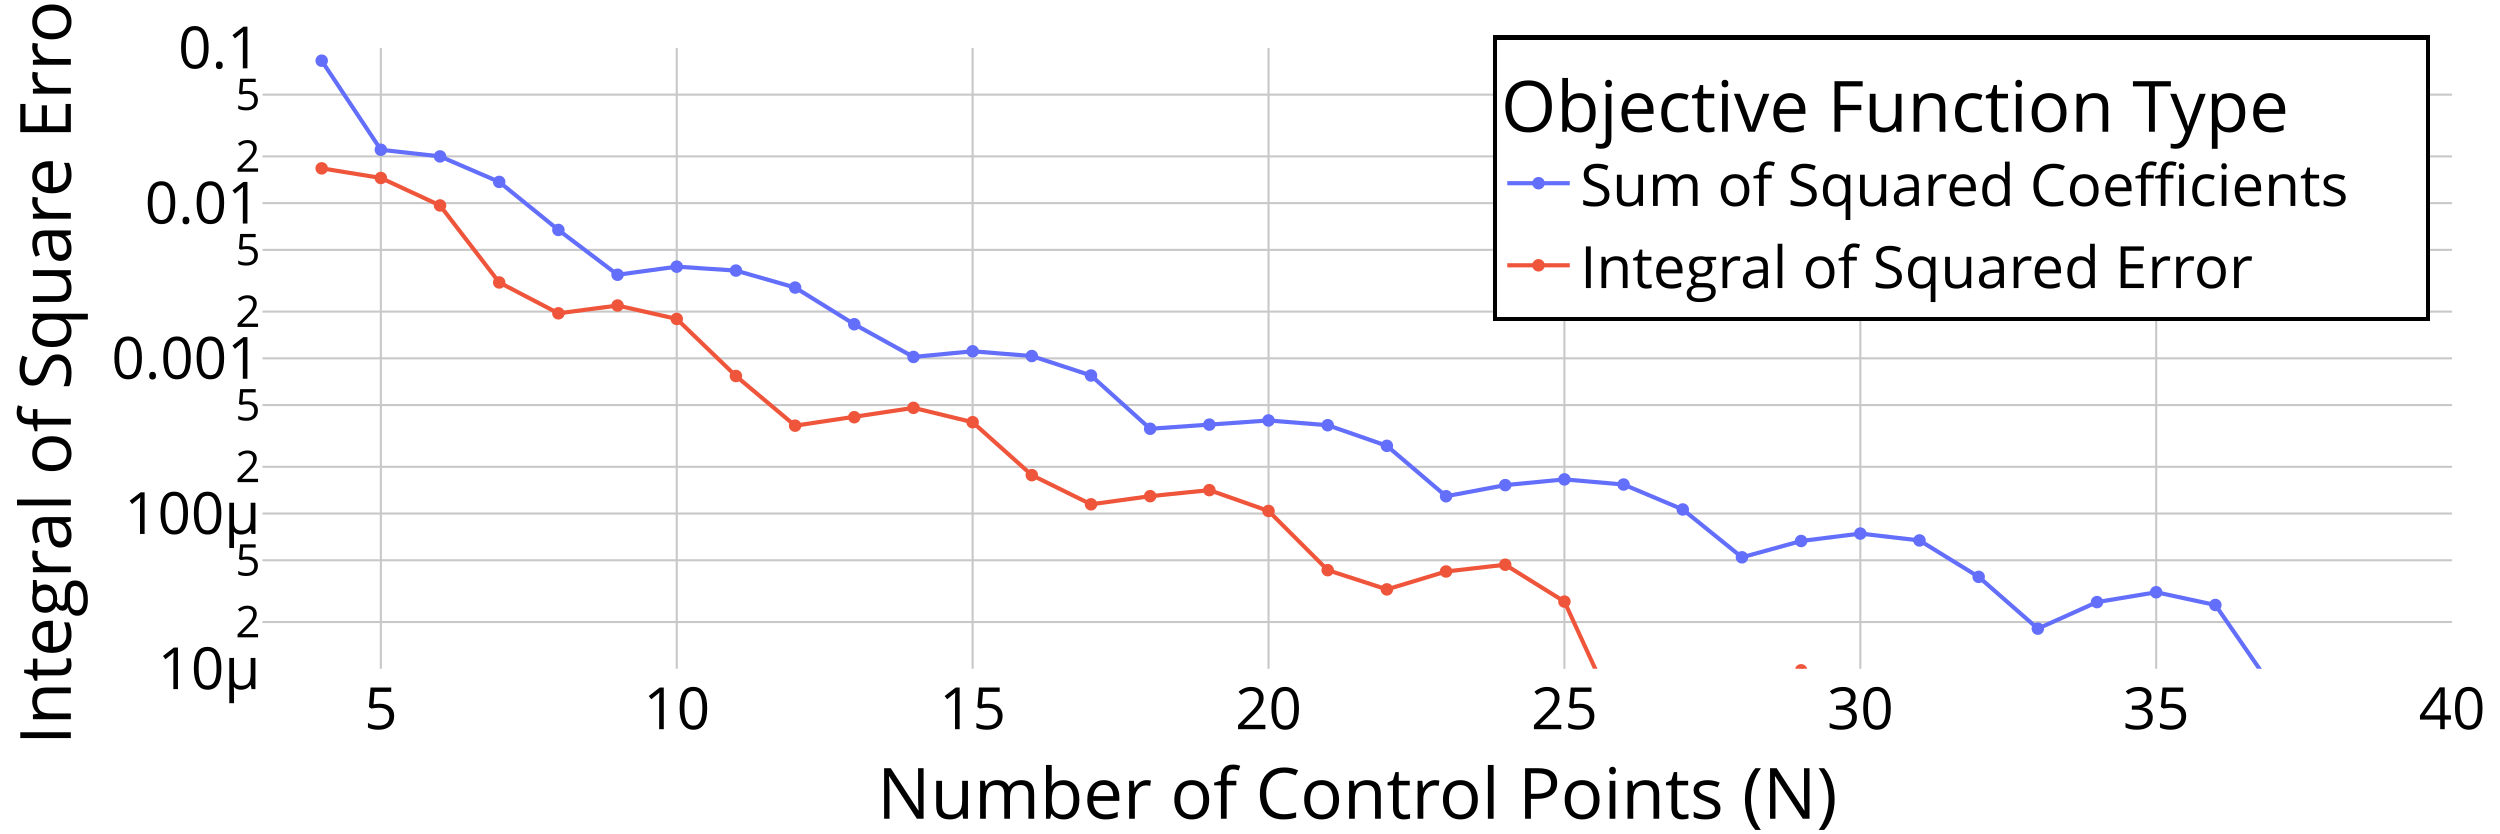
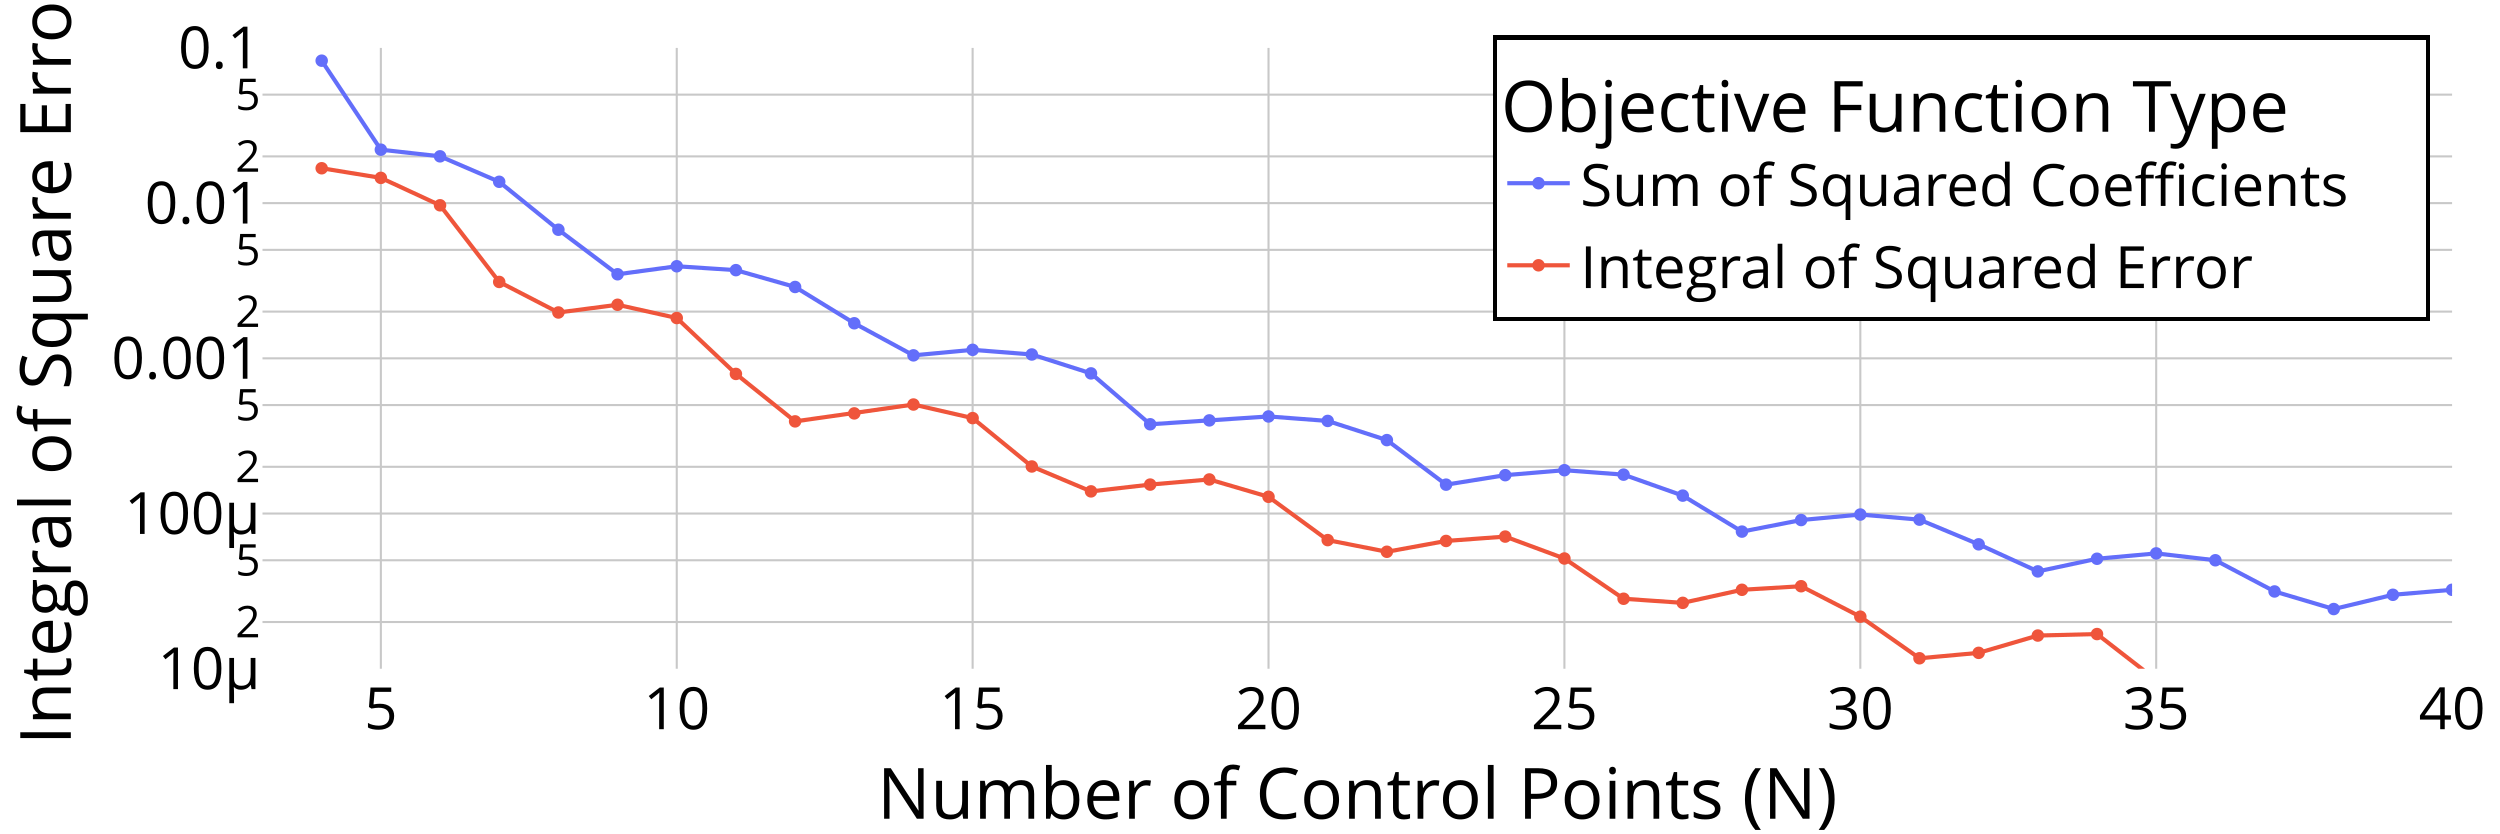
<svg xmlns="http://www.w3.org/2000/svg" class="main-svg" width="1200" height="400" style="" viewBox="0 0 1200 400">
  <rect x="0" y="0" width="1200" height="400" style="fill: rgb(255, 255, 255); fill-opacity: 1;" />
-   <defs id="defs-dd0f4d">
+   <defs id="defs-b47201">
    <g class="clips">
-       <clipPath id="clipdd0f4dxyplot" class="plotclip">
+       <clipPath id="clipb47201xyplot" class="plotclip">
        <rect width="1051" height="298" />
      </clipPath>
-       <clipPath class="axesclip" id="clipdd0f4dx">
+       <clipPath class="axesclip" id="clipb47201x">
        <rect x="126" y="0" width="1051" height="400" />
      </clipPath>
-       <clipPath class="axesclip" id="clipdd0f4dy">
+       <clipPath class="axesclip" id="clipb47201y">
        <rect x="0" y="23" width="1200" height="298" />
      </clipPath>
-       <clipPath class="axesclip" id="clipdd0f4dxy">
+       <clipPath class="axesclip" id="clipb47201xy">
        <rect x="126" y="23" width="1051" height="298" />
      </clipPath>
    </g>
    <g class="gradients" />
    <g class="patterns" />
  </defs>
  <g class="bglayer" />
  <g class="layer-below">
    <g class="imagelayer" />
    <g class="shapelayer" />
  </g>
  <g class="cartesianlayer">
    <g class="subplot xy">
      <g class="layer-subplot">
        <g class="shapelayer" />
        <g class="imagelayer" />
      </g>
      <g class="minor-gridlayer">
        <g class="x" />
        <g class="y" />
      </g>
      <g class="gridlayer">
        <g class="x">
          <path class="xgrid crisp" transform="translate(182.81,0)" d="M0,23v298" style="stroke: rgb(200, 200, 200); stroke-opacity: 1; stroke-width: 1px;" />
          <path class="xgrid crisp" transform="translate(324.84,0)" d="M0,23v298" style="stroke: rgb(200, 200, 200); stroke-opacity: 1; stroke-width: 1px;" />
          <path class="xgrid crisp" transform="translate(466.86,0)" d="M0,23v298" style="stroke: rgb(200, 200, 200); stroke-opacity: 1; stroke-width: 1px;" />
          <path class="xgrid crisp" transform="translate(608.89,0)" d="M0,23v298" style="stroke: rgb(200, 200, 200); stroke-opacity: 1; stroke-width: 1px;" />
          <path class="xgrid crisp" transform="translate(750.92,0)" d="M0,23v298" style="stroke: rgb(200, 200, 200); stroke-opacity: 1; stroke-width: 1px;" />
          <path class="xgrid crisp" transform="translate(892.95,0)" d="M0,23v298" style="stroke: rgb(200, 200, 200); stroke-opacity: 1; stroke-width: 1px;" />
          <path class="xgrid crisp" transform="translate(1034.97,0)" d="M0,23v298" style="stroke: rgb(200, 200, 200); stroke-opacity: 1; stroke-width: 1px;" />
        </g>
        <g class="y">
          <path class="ygrid crisp" transform="translate(0,298.57)" d="M126,0h1051" style="stroke: rgb(200, 200, 200); stroke-opacity: 1; stroke-width: 1px;" />
          <path class="ygrid crisp" transform="translate(0,268.93)" d="M126,0h1051" style="stroke: rgb(200, 200, 200); stroke-opacity: 1; stroke-width: 1px;" />
          <path class="ygrid crisp" transform="translate(0,246.5)" d="M126,0h1051" style="stroke: rgb(200, 200, 200); stroke-opacity: 1; stroke-width: 1px;" />
          <path class="ygrid crisp" transform="translate(0,224.07)" d="M126,0h1051" style="stroke: rgb(200, 200, 200); stroke-opacity: 1; stroke-width: 1px;" />
          <path class="ygrid crisp" transform="translate(0,194.43)" d="M126,0h1051" style="stroke: rgb(200, 200, 200); stroke-opacity: 1; stroke-width: 1px;" />
          <path class="ygrid crisp" transform="translate(0,172)" d="M126,0h1051" style="stroke: rgb(200, 200, 200); stroke-opacity: 1; stroke-width: 1px;" />
          <path class="ygrid crisp" transform="translate(0,149.57)" d="M126,0h1051" style="stroke: rgb(200, 200, 200); stroke-opacity: 1; stroke-width: 1px;" />
          <path class="ygrid crisp" transform="translate(0,119.93)" d="M126,0h1051" style="stroke: rgb(200, 200, 200); stroke-opacity: 1; stroke-width: 1px;" />
          <path class="ygrid crisp" transform="translate(0,97.5)" d="M126,0h1051" style="stroke: rgb(200, 200, 200); stroke-opacity: 1; stroke-width: 1px;" />
          <path class="ygrid crisp" transform="translate(0,75.07)" d="M126,0h1051" style="stroke: rgb(200, 200, 200); stroke-opacity: 1; stroke-width: 1px;" />
          <path class="ygrid crisp" transform="translate(0,45.43)" d="M126,0h1051" style="stroke: rgb(200, 200, 200); stroke-opacity: 1; stroke-width: 1px;" />
        </g>
      </g>
      <g class="zerolinelayer" />
      <g class="layer-between">
        <g class="shapelayer" />
        <g class="imagelayer" />
      </g>
      <path class="xlines-below" />
      <path class="ylines-below" />
      <g class="overlines-below" />
      <g class="xaxislayer-below" />
      <g class="yaxislayer-below" />
      <g class="overaxes-below" />
      <g class="overplot">
-         <g class="xy" transform="translate(126,23)" clip-path="url(#clipdd0f4dxyplot)">
+         <g class="xy" transform="translate(126,23)" clip-path="url(#clipb47201xyplot)">
          <g class="scatterlayer mlayer">
-             <g class="trace scatter trace23eb1f" style="stroke-miterlimit: 2; opacity: 1;">
+             <g class="trace scatter tracea0312b" style="stroke-miterlimit: 2; opacity: 1;">
              <g class="fills" />
              <g class="errorbars" />
              <g class="lines">
-                 <path class="js-line" d="M28.41,6.14L56.81,48.89L85.22,52.08L113.62,64.32L142.03,87.38L170.43,108.88L198.84,105L227.24,106.88L255.65,115.03L284.05,132.64L312.46,148.33L340.86,145.62L369.27,147.9L397.68,157.23L426.08,182.81L482.89,178.82L511.3,181.1L539.7,191L568.11,215.19L596.51,209.86L624.92,207.11L653.32,209.57L681.73,221.55L710.14,244.51L738.54,236.68L766.95,233.12L795.35,236.41L823.76,253.89L852.16,278.75L880.57,266.01L908.97,261.28L937.38,267.4L965.78,308.53L965.834,6258L1022.536,6258L1022.59,316.16L1051,305.18L1079.41,329.45" style="vector-effect: none; fill: none; stroke: rgb(99, 110, 250); stroke-opacity: 1; stroke-width: 2px; opacity: 1;" />
+                 <path class="js-line" d="M28.41,6.13L56.81,48.85L85.22,52.04L113.62,64.26L142.03,87.27L170.43,108.65L198.84,104.8L227.24,106.67L255.65,114.75L284.05,132.17L312.46,147.57L340.86,144.92L369.27,147.15L397.68,156.23L426.08,180.65L482.89,176.9L511.3,179.05L539.7,188.25L568.11,209.63L596.51,205.08L624.92,202.7L653.32,204.83L681.73,214.9L710.14,232.17L738.54,226.62L766.95,223.98L795.35,226.43L823.76,238.28L852.16,251.27L880.57,245.2L908.97,242.63L937.38,245.93L965.78,260.9L994.19,269.34L1022.59,262.5L1051,260.1" style="vector-effect: none; fill: none; stroke: rgb(99, 110, 250); stroke-opacity: 1; stroke-width: 2px; opacity: 1;" />
              </g>
              <g class="points">
-                 <path class="point" transform="translate(28.41,6.14)" d="M3,0A3,3 0 1,1 0,-3A3,3 0 0,1 3,0Z" style="opacity: 1; stroke-width: 0px; fill: rgb(99, 110, 250); fill-opacity: 1;" />
-                 <path class="point" transform="translate(56.81,48.89)" d="M3,0A3,3 0 1,1 0,-3A3,3 0 0,1 3,0Z" style="opacity: 1; stroke-width: 0px; fill: rgb(99, 110, 250); fill-opacity: 1;" />
-                 <path class="point" transform="translate(85.22,52.08)" d="M3,0A3,3 0 1,1 0,-3A3,3 0 0,1 3,0Z" style="opacity: 1; stroke-width: 0px; fill: rgb(99, 110, 250); fill-opacity: 1;" />
-                 <path class="point" transform="translate(113.62,64.32)" d="M3,0A3,3 0 1,1 0,-3A3,3 0 0,1 3,0Z" style="opacity: 1; stroke-width: 0px; fill: rgb(99, 110, 250); fill-opacity: 1;" />
-                 <path class="point" transform="translate(142.03,87.38)" d="M3,0A3,3 0 1,1 0,-3A3,3 0 0,1 3,0Z" style="opacity: 1; stroke-width: 0px; fill: rgb(99, 110, 250); fill-opacity: 1;" />
-                 <path class="point" transform="translate(170.43,108.88)" d="M3,0A3,3 0 1,1 0,-3A3,3 0 0,1 3,0Z" style="opacity: 1; stroke-width: 0px; fill: rgb(99, 110, 250); fill-opacity: 1;" />
-                 <path class="point" transform="translate(198.84,105)" d="M3,0A3,3 0 1,1 0,-3A3,3 0 0,1 3,0Z" style="opacity: 1; stroke-width: 0px; fill: rgb(99, 110, 250); fill-opacity: 1;" />
-                 <path class="point" transform="translate(227.24,106.88)" d="M3,0A3,3 0 1,1 0,-3A3,3 0 0,1 3,0Z" style="opacity: 1; stroke-width: 0px; fill: rgb(99, 110, 250); fill-opacity: 1;" />
-                 <path class="point" transform="translate(255.65,115.03)" d="M3,0A3,3 0 1,1 0,-3A3,3 0 0,1 3,0Z" style="opacity: 1; stroke-width: 0px; fill: rgb(99, 110, 250); fill-opacity: 1;" />
-                 <path class="point" transform="translate(284.05,132.64)" d="M3,0A3,3 0 1,1 0,-3A3,3 0 0,1 3,0Z" style="opacity: 1; stroke-width: 0px; fill: rgb(99, 110, 250); fill-opacity: 1;" />
-                 <path class="point" transform="translate(312.46,148.33)" d="M3,0A3,3 0 1,1 0,-3A3,3 0 0,1 3,0Z" style="opacity: 1; stroke-width: 0px; fill: rgb(99, 110, 250); fill-opacity: 1;" />
-                 <path class="point" transform="translate(340.86,145.62)" d="M3,0A3,3 0 1,1 0,-3A3,3 0 0,1 3,0Z" style="opacity: 1; stroke-width: 0px; fill: rgb(99, 110, 250); fill-opacity: 1;" />
-                 <path class="point" transform="translate(369.27,147.9)" d="M3,0A3,3 0 1,1 0,-3A3,3 0 0,1 3,0Z" style="opacity: 1; stroke-width: 0px; fill: rgb(99, 110, 250); fill-opacity: 1;" />
-                 <path class="point" transform="translate(397.68,157.23)" d="M3,0A3,3 0 1,1 0,-3A3,3 0 0,1 3,0Z" style="opacity: 1; stroke-width: 0px; fill: rgb(99, 110, 250); fill-opacity: 1;" />
-                 <path class="point" transform="translate(426.08,182.81)" d="M3,0A3,3 0 1,1 0,-3A3,3 0 0,1 3,0Z" style="opacity: 1; stroke-width: 0px; fill: rgb(99, 110, 250); fill-opacity: 1;" />
-                 <path class="point" transform="translate(454.49,180.82)" d="M3,0A3,3 0 1,1 0,-3A3,3 0 0,1 3,0Z" style="opacity: 1; stroke-width: 0px; fill: rgb(99, 110, 250); fill-opacity: 1;" />
-                 <path class="point" transform="translate(482.89,178.82)" d="M3,0A3,3 0 1,1 0,-3A3,3 0 0,1 3,0Z" style="opacity: 1; stroke-width: 0px; fill: rgb(99, 110, 250); fill-opacity: 1;" />
-                 <path class="point" transform="translate(511.3,181.1)" d="M3,0A3,3 0 1,1 0,-3A3,3 0 0,1 3,0Z" style="opacity: 1; stroke-width: 0px; fill: rgb(99, 110, 250); fill-opacity: 1;" />
-                 <path class="point" transform="translate(539.7,191)" d="M3,0A3,3 0 1,1 0,-3A3,3 0 0,1 3,0Z" style="opacity: 1; stroke-width: 0px; fill: rgb(99, 110, 250); fill-opacity: 1;" />
-                 <path class="point" transform="translate(568.11,215.19)" d="M3,0A3,3 0 1,1 0,-3A3,3 0 0,1 3,0Z" style="opacity: 1; stroke-width: 0px; fill: rgb(99, 110, 250); fill-opacity: 1;" />
-                 <path class="point" transform="translate(596.51,209.86)" d="M3,0A3,3 0 1,1 0,-3A3,3 0 0,1 3,0Z" style="opacity: 1; stroke-width: 0px; fill: rgb(99, 110, 250); fill-opacity: 1;" />
-                 <path class="point" transform="translate(624.92,207.11)" d="M3,0A3,3 0 1,1 0,-3A3,3 0 0,1 3,0Z" style="opacity: 1; stroke-width: 0px; fill: rgb(99, 110, 250); fill-opacity: 1;" />
-                 <path class="point" transform="translate(653.32,209.57)" d="M3,0A3,3 0 1,1 0,-3A3,3 0 0,1 3,0Z" style="opacity: 1; stroke-width: 0px; fill: rgb(99, 110, 250); fill-opacity: 1;" />
-                 <path class="point" transform="translate(681.73,221.55)" d="M3,0A3,3 0 1,1 0,-3A3,3 0 0,1 3,0Z" style="opacity: 1; stroke-width: 0px; fill: rgb(99, 110, 250); fill-opacity: 1;" />
-                 <path class="point" transform="translate(710.14,244.51)" d="M3,0A3,3 0 1,1 0,-3A3,3 0 0,1 3,0Z" style="opacity: 1; stroke-width: 0px; fill: rgb(99, 110, 250); fill-opacity: 1;" />
-                 <path class="point" transform="translate(738.54,236.68)" d="M3,0A3,3 0 1,1 0,-3A3,3 0 0,1 3,0Z" style="opacity: 1; stroke-width: 0px; fill: rgb(99, 110, 250); fill-opacity: 1;" />
-                 <path class="point" transform="translate(766.95,233.12)" d="M3,0A3,3 0 1,1 0,-3A3,3 0 0,1 3,0Z" style="opacity: 1; stroke-width: 0px; fill: rgb(99, 110, 250); fill-opacity: 1;" />
-                 <path class="point" transform="translate(795.35,236.41)" d="M3,0A3,3 0 1,1 0,-3A3,3 0 0,1 3,0Z" style="opacity: 1; stroke-width: 0px; fill: rgb(99, 110, 250); fill-opacity: 1;" />
-                 <path class="point" transform="translate(823.76,253.89)" d="M3,0A3,3 0 1,1 0,-3A3,3 0 0,1 3,0Z" style="opacity: 1; stroke-width: 0px; fill: rgb(99, 110, 250); fill-opacity: 1;" />
-                 <path class="point" transform="translate(852.16,278.75)" d="M3,0A3,3 0 1,1 0,-3A3,3 0 0,1 3,0Z" style="opacity: 1; stroke-width: 0px; fill: rgb(99, 110, 250); fill-opacity: 1;" />
-                 <path class="point" transform="translate(880.57,266.01)" d="M3,0A3,3 0 1,1 0,-3A3,3 0 0,1 3,0Z" style="opacity: 1; stroke-width: 0px; fill: rgb(99, 110, 250); fill-opacity: 1;" />
-                 <path class="point" transform="translate(908.97,261.28)" d="M3,0A3,3 0 1,1 0,-3A3,3 0 0,1 3,0Z" style="opacity: 1; stroke-width: 0px; fill: rgb(99, 110, 250); fill-opacity: 1;" />
-                 <path class="point" transform="translate(937.38,267.4)" d="M3,0A3,3 0 1,1 0,-3A3,3 0 0,1 3,0Z" style="opacity: 1; stroke-width: 0px; fill: rgb(99, 110, 250); fill-opacity: 1;" />
-                 <path class="point" transform="translate(965.78,308.53)" d="M3,0A3,3 0 1,1 0,-3A3,3 0 0,1 3,0Z" style="opacity: 1; stroke-width: 0px; fill: rgb(99, 110, 250); fill-opacity: 1;" />
-                 <path class="point" transform="translate(1022.59,316.16)" d="M3,0A3,3 0 1,1 0,-3A3,3 0 0,1 3,0Z" style="opacity: 1; stroke-width: 0px; fill: rgb(99, 110, 250); fill-opacity: 1;" />
-                 <path class="point" transform="translate(1051,305.18)" d="M3,0A3,3 0 1,1 0,-3A3,3 0 0,1 3,0Z" style="opacity: 1; stroke-width: 0px; fill: rgb(99, 110, 250); fill-opacity: 1;" />
-                 <path class="point" transform="translate(1079.41,329.45)" d="M3,0A3,3 0 1,1 0,-3A3,3 0 0,1 3,0Z" style="opacity: 1; stroke-width: 0px; fill: rgb(99, 110, 250); fill-opacity: 1;" />
+                 <path class="point" transform="translate(28.41,6.13)" d="M3,0A3,3 0 1,1 0,-3A3,3 0 0,1 3,0Z" style="opacity: 1; stroke-width: 0px; fill: rgb(99, 110, 250); fill-opacity: 1;" />
+                 <path class="point" transform="translate(56.81,48.85)" d="M3,0A3,3 0 1,1 0,-3A3,3 0 0,1 3,0Z" style="opacity: 1; stroke-width: 0px; fill: rgb(99, 110, 250); fill-opacity: 1;" />
+                 <path class="point" transform="translate(85.22,52.04)" d="M3,0A3,3 0 1,1 0,-3A3,3 0 0,1 3,0Z" style="opacity: 1; stroke-width: 0px; fill: rgb(99, 110, 250); fill-opacity: 1;" />
+                 <path class="point" transform="translate(113.62,64.26)" d="M3,0A3,3 0 1,1 0,-3A3,3 0 0,1 3,0Z" style="opacity: 1; stroke-width: 0px; fill: rgb(99, 110, 250); fill-opacity: 1;" />
+                 <path class="point" transform="translate(142.03,87.27)" d="M3,0A3,3 0 1,1 0,-3A3,3 0 0,1 3,0Z" style="opacity: 1; stroke-width: 0px; fill: rgb(99, 110, 250); fill-opacity: 1;" />
+                 <path class="point" transform="translate(170.43,108.65)" d="M3,0A3,3 0 1,1 0,-3A3,3 0 0,1 3,0Z" style="opacity: 1; stroke-width: 0px; fill: rgb(99, 110, 250); fill-opacity: 1;" />
+                 <path class="point" transform="translate(198.84,104.8)" d="M3,0A3,3 0 1,1 0,-3A3,3 0 0,1 3,0Z" style="opacity: 1; stroke-width: 0px; fill: rgb(99, 110, 250); fill-opacity: 1;" />
+                 <path class="point" transform="translate(227.24,106.67)" d="M3,0A3,3 0 1,1 0,-3A3,3 0 0,1 3,0Z" style="opacity: 1; stroke-width: 0px; fill: rgb(99, 110, 250); fill-opacity: 1;" />
+                 <path class="point" transform="translate(255.65,114.75)" d="M3,0A3,3 0 1,1 0,-3A3,3 0 0,1 3,0Z" style="opacity: 1; stroke-width: 0px; fill: rgb(99, 110, 250); fill-opacity: 1;" />
+                 <path class="point" transform="translate(284.05,132.17)" d="M3,0A3,3 0 1,1 0,-3A3,3 0 0,1 3,0Z" style="opacity: 1; stroke-width: 0px; fill: rgb(99, 110, 250); fill-opacity: 1;" />
+                 <path class="point" transform="translate(312.46,147.57)" d="M3,0A3,3 0 1,1 0,-3A3,3 0 0,1 3,0Z" style="opacity: 1; stroke-width: 0px; fill: rgb(99, 110, 250); fill-opacity: 1;" />
+                 <path class="point" transform="translate(340.86,144.92)" d="M3,0A3,3 0 1,1 0,-3A3,3 0 0,1 3,0Z" style="opacity: 1; stroke-width: 0px; fill: rgb(99, 110, 250); fill-opacity: 1;" />
+                 <path class="point" transform="translate(369.27,147.15)" d="M3,0A3,3 0 1,1 0,-3A3,3 0 0,1 3,0Z" style="opacity: 1; stroke-width: 0px; fill: rgb(99, 110, 250); fill-opacity: 1;" />
+                 <path class="point" transform="translate(397.68,156.23)" d="M3,0A3,3 0 1,1 0,-3A3,3 0 0,1 3,0Z" style="opacity: 1; stroke-width: 0px; fill: rgb(99, 110, 250); fill-opacity: 1;" />
+                 <path class="point" transform="translate(426.08,180.65)" d="M3,0A3,3 0 1,1 0,-3A3,3 0 0,1 3,0Z" style="opacity: 1; stroke-width: 0px; fill: rgb(99, 110, 250); fill-opacity: 1;" />
+                 <path class="point" transform="translate(454.49,178.79)" d="M3,0A3,3 0 1,1 0,-3A3,3 0 0,1 3,0Z" style="opacity: 1; stroke-width: 0px; fill: rgb(99, 110, 250); fill-opacity: 1;" />
+                 <path class="point" transform="translate(482.89,176.9)" d="M3,0A3,3 0 1,1 0,-3A3,3 0 0,1 3,0Z" style="opacity: 1; stroke-width: 0px; fill: rgb(99, 110, 250); fill-opacity: 1;" />
+                 <path class="point" transform="translate(511.3,179.05)" d="M3,0A3,3 0 1,1 0,-3A3,3 0 0,1 3,0Z" style="opacity: 1; stroke-width: 0px; fill: rgb(99, 110, 250); fill-opacity: 1;" />
+                 <path class="point" transform="translate(539.7,188.25)" d="M3,0A3,3 0 1,1 0,-3A3,3 0 0,1 3,0Z" style="opacity: 1; stroke-width: 0px; fill: rgb(99, 110, 250); fill-opacity: 1;" />
+                 <path class="point" transform="translate(568.11,209.63)" d="M3,0A3,3 0 1,1 0,-3A3,3 0 0,1 3,0Z" style="opacity: 1; stroke-width: 0px; fill: rgb(99, 110, 250); fill-opacity: 1;" />
+                 <path class="point" transform="translate(596.51,205.08)" d="M3,0A3,3 0 1,1 0,-3A3,3 0 0,1 3,0Z" style="opacity: 1; stroke-width: 0px; fill: rgb(99, 110, 250); fill-opacity: 1;" />
+                 <path class="point" transform="translate(624.92,202.7)" d="M3,0A3,3 0 1,1 0,-3A3,3 0 0,1 3,0Z" style="opacity: 1; stroke-width: 0px; fill: rgb(99, 110, 250); fill-opacity: 1;" />
+                 <path class="point" transform="translate(653.32,204.83)" d="M3,0A3,3 0 1,1 0,-3A3,3 0 0,1 3,0Z" style="opacity: 1; stroke-width: 0px; fill: rgb(99, 110, 250); fill-opacity: 1;" />
+                 <path class="point" transform="translate(681.73,214.9)" d="M3,0A3,3 0 1,1 0,-3A3,3 0 0,1 3,0Z" style="opacity: 1; stroke-width: 0px; fill: rgb(99, 110, 250); fill-opacity: 1;" />
+                 <path class="point" transform="translate(710.14,232.17)" d="M3,0A3,3 0 1,1 0,-3A3,3 0 0,1 3,0Z" style="opacity: 1; stroke-width: 0px; fill: rgb(99, 110, 250); fill-opacity: 1;" />
+                 <path class="point" transform="translate(738.54,226.62)" d="M3,0A3,3 0 1,1 0,-3A3,3 0 0,1 3,0Z" style="opacity: 1; stroke-width: 0px; fill: rgb(99, 110, 250); fill-opacity: 1;" />
+                 <path class="point" transform="translate(766.95,223.98)" d="M3,0A3,3 0 1,1 0,-3A3,3 0 0,1 3,0Z" style="opacity: 1; stroke-width: 0px; fill: rgb(99, 110, 250); fill-opacity: 1;" />
+                 <path class="point" transform="translate(795.35,226.43)" d="M3,0A3,3 0 1,1 0,-3A3,3 0 0,1 3,0Z" style="opacity: 1; stroke-width: 0px; fill: rgb(99, 110, 250); fill-opacity: 1;" />
+                 <path class="point" transform="translate(823.76,238.28)" d="M3,0A3,3 0 1,1 0,-3A3,3 0 0,1 3,0Z" style="opacity: 1; stroke-width: 0px; fill: rgb(99, 110, 250); fill-opacity: 1;" />
+                 <path class="point" transform="translate(852.16,251.27)" d="M3,0A3,3 0 1,1 0,-3A3,3 0 0,1 3,0Z" style="opacity: 1; stroke-width: 0px; fill: rgb(99, 110, 250); fill-opacity: 1;" />
+                 <path class="point" transform="translate(880.57,245.2)" d="M3,0A3,3 0 1,1 0,-3A3,3 0 0,1 3,0Z" style="opacity: 1; stroke-width: 0px; fill: rgb(99, 110, 250); fill-opacity: 1;" />
+                 <path class="point" transform="translate(908.97,242.63)" d="M3,0A3,3 0 1,1 0,-3A3,3 0 0,1 3,0Z" style="opacity: 1; stroke-width: 0px; fill: rgb(99, 110, 250); fill-opacity: 1;" />
+                 <path class="point" transform="translate(937.38,245.93)" d="M3,0A3,3 0 1,1 0,-3A3,3 0 0,1 3,0Z" style="opacity: 1; stroke-width: 0px; fill: rgb(99, 110, 250); fill-opacity: 1;" />
+                 <path class="point" transform="translate(965.78,260.9)" d="M3,0A3,3 0 1,1 0,-3A3,3 0 0,1 3,0Z" style="opacity: 1; stroke-width: 0px; fill: rgb(99, 110, 250); fill-opacity: 1;" />
+                 <path class="point" transform="translate(994.19,269.34)" d="M3,0A3,3 0 1,1 0,-3A3,3 0 0,1 3,0Z" style="opacity: 1; stroke-width: 0px; fill: rgb(99, 110, 250); fill-opacity: 1;" />
+                 <path class="point" transform="translate(1022.59,262.5)" d="M3,0A3,3 0 1,1 0,-3A3,3 0 0,1 3,0Z" style="opacity: 1; stroke-width: 0px; fill: rgb(99, 110, 250); fill-opacity: 1;" />
+                 <path class="point" transform="translate(1051,260.1)" d="M3,0A3,3 0 1,1 0,-3A3,3 0 0,1 3,0Z" style="opacity: 1; stroke-width: 0px; fill: rgb(99, 110, 250); fill-opacity: 1;" />
              </g>
              <g class="text" />
            </g>
-             <g class="trace scatter tracee3ade1" style="stroke-miterlimit: 2; opacity: 1;">
+             <g class="trace scatter trace2db69c" style="stroke-miterlimit: 2; opacity: 1;">
              <g class="fills" />
              <g class="errorbars" />
              <g class="lines">
-                 <path class="js-line" d="M28.41,57.81L56.81,62.43L85.22,75.62L113.62,112.58L142.03,127.39L170.43,123.65L198.84,130.09L227.24,157.48L255.65,181.32L312.46,172.77L340.86,179.66L369.27,205.07L397.68,219.07L426.08,215.16L454.49,212.26L482.89,222.26L511.3,250.67L539.7,259.91L568.11,251.31L596.51,248.07L624.92,265.77L653.32,327.71L681.73,345.2L710.14,305.18L738.54,298.76L739.189,6258L1079.41,6258" style="vector-effect: none; fill: none; stroke: rgb(239, 85, 59); stroke-opacity: 1; stroke-width: 2px; opacity: 1;" />
+                 <path class="js-line" d="M28.41,57.76L56.81,62.38L85.22,75.54L113.62,112.33L142.03,126.99L170.43,123.29L198.84,129.65L227.24,156.48L255.65,179.26L312.46,171.17L340.86,177.69L369.27,200.91L397.68,212.86L426.08,209.6L454.49,207.14L482.89,215.47L511.3,236.25L539.7,241.85L568.11,236.66L596.51,234.56L624.92,245.08L653.32,264.4L681.73,266.37L710.14,260.1L738.54,258.39L766.95,273.01L795.35,292.97L823.76,290.37L852.16,282.06L880.57,281.35L908.97,303.39L937.38,328.8L965.78,319.74L994.19,307.01L1022.59,305.62L1051,355.06" style="vector-effect: none; fill: none; stroke: rgb(239, 85, 59); stroke-opacity: 1; stroke-width: 2px; opacity: 1;" />
              </g>
              <g class="points">
-                 <path class="point" transform="translate(28.41,57.81)" d="M3,0A3,3 0 1,1 0,-3A3,3 0 0,1 3,0Z" style="opacity: 1; stroke-width: 0px; fill: rgb(239, 85, 59); fill-opacity: 1;" />
-                 <path class="point" transform="translate(56.81,62.43)" d="M3,0A3,3 0 1,1 0,-3A3,3 0 0,1 3,0Z" style="opacity: 1; stroke-width: 0px; fill: rgb(239, 85, 59); fill-opacity: 1;" />
-                 <path class="point" transform="translate(85.22,75.62)" d="M3,0A3,3 0 1,1 0,-3A3,3 0 0,1 3,0Z" style="opacity: 1; stroke-width: 0px; fill: rgb(239, 85, 59); fill-opacity: 1;" />
-                 <path class="point" transform="translate(113.62,112.58)" d="M3,0A3,3 0 1,1 0,-3A3,3 0 0,1 3,0Z" style="opacity: 1; stroke-width: 0px; fill: rgb(239, 85, 59); fill-opacity: 1;" />
-                 <path class="point" transform="translate(142.03,127.39)" d="M3,0A3,3 0 1,1 0,-3A3,3 0 0,1 3,0Z" style="opacity: 1; stroke-width: 0px; fill: rgb(239, 85, 59); fill-opacity: 1;" />
-                 <path class="point" transform="translate(170.43,123.65)" d="M3,0A3,3 0 1,1 0,-3A3,3 0 0,1 3,0Z" style="opacity: 1; stroke-width: 0px; fill: rgb(239, 85, 59); fill-opacity: 1;" />
-                 <path class="point" transform="translate(198.84,130.09)" d="M3,0A3,3 0 1,1 0,-3A3,3 0 0,1 3,0Z" style="opacity: 1; stroke-width: 0px; fill: rgb(239, 85, 59); fill-opacity: 1;" />
-                 <path class="point" transform="translate(227.24,157.48)" d="M3,0A3,3 0 1,1 0,-3A3,3 0 0,1 3,0Z" style="opacity: 1; stroke-width: 0px; fill: rgb(239, 85, 59); fill-opacity: 1;" />
-                 <path class="point" transform="translate(255.65,181.32)" d="M3,0A3,3 0 1,1 0,-3A3,3 0 0,1 3,0Z" style="opacity: 1; stroke-width: 0px; fill: rgb(239, 85, 59); fill-opacity: 1;" />
-                 <path class="point" transform="translate(284.05,177.26)" d="M3,0A3,3 0 1,1 0,-3A3,3 0 0,1 3,0Z" style="opacity: 1; stroke-width: 0px; fill: rgb(239, 85, 59); fill-opacity: 1;" />
-                 <path class="point" transform="translate(312.46,172.77)" d="M3,0A3,3 0 1,1 0,-3A3,3 0 0,1 3,0Z" style="opacity: 1; stroke-width: 0px; fill: rgb(239, 85, 59); fill-opacity: 1;" />
-                 <path class="point" transform="translate(340.86,179.66)" d="M3,0A3,3 0 1,1 0,-3A3,3 0 0,1 3,0Z" style="opacity: 1; stroke-width: 0px; fill: rgb(239, 85, 59); fill-opacity: 1;" />
-                 <path class="point" transform="translate(369.27,205.07)" d="M3,0A3,3 0 1,1 0,-3A3,3 0 0,1 3,0Z" style="opacity: 1; stroke-width: 0px; fill: rgb(239, 85, 59); fill-opacity: 1;" />
-                 <path class="point" transform="translate(397.68,219.07)" d="M3,0A3,3 0 1,1 0,-3A3,3 0 0,1 3,0Z" style="opacity: 1; stroke-width: 0px; fill: rgb(239, 85, 59); fill-opacity: 1;" />
-                 <path class="point" transform="translate(426.08,215.16)" d="M3,0A3,3 0 1,1 0,-3A3,3 0 0,1 3,0Z" style="opacity: 1; stroke-width: 0px; fill: rgb(239, 85, 59); fill-opacity: 1;" />
-                 <path class="point" transform="translate(454.49,212.26)" d="M3,0A3,3 0 1,1 0,-3A3,3 0 0,1 3,0Z" style="opacity: 1; stroke-width: 0px; fill: rgb(239, 85, 59); fill-opacity: 1;" />
-                 <path class="point" transform="translate(482.89,222.26)" d="M3,0A3,3 0 1,1 0,-3A3,3 0 0,1 3,0Z" style="opacity: 1; stroke-width: 0px; fill: rgb(239, 85, 59); fill-opacity: 1;" />
-                 <path class="point" transform="translate(511.3,250.67)" d="M3,0A3,3 0 1,1 0,-3A3,3 0 0,1 3,0Z" style="opacity: 1; stroke-width: 0px; fill: rgb(239, 85, 59); fill-opacity: 1;" />
-                 <path class="point" transform="translate(539.7,259.91)" d="M3,0A3,3 0 1,1 0,-3A3,3 0 0,1 3,0Z" style="opacity: 1; stroke-width: 0px; fill: rgb(239, 85, 59); fill-opacity: 1;" />
-                 <path class="point" transform="translate(568.11,251.31)" d="M3,0A3,3 0 1,1 0,-3A3,3 0 0,1 3,0Z" style="opacity: 1; stroke-width: 0px; fill: rgb(239, 85, 59); fill-opacity: 1;" />
-                 <path class="point" transform="translate(596.51,248.07)" d="M3,0A3,3 0 1,1 0,-3A3,3 0 0,1 3,0Z" style="opacity: 1; stroke-width: 0px; fill: rgb(239, 85, 59); fill-opacity: 1;" />
-                 <path class="point" transform="translate(624.92,265.77)" d="M3,0A3,3 0 1,1 0,-3A3,3 0 0,1 3,0Z" style="opacity: 1; stroke-width: 0px; fill: rgb(239, 85, 59); fill-opacity: 1;" />
-                 <path class="point" transform="translate(653.32,327.71)" d="M3,0A3,3 0 1,1 0,-3A3,3 0 0,1 3,0Z" style="opacity: 1; stroke-width: 0px; fill: rgb(239, 85, 59); fill-opacity: 1;" />
-                 <path class="point" transform="translate(681.73,345.2)" d="M3,0A3,3 0 1,1 0,-3A3,3 0 0,1 3,0Z" style="opacity: 1; stroke-width: 0px; fill: rgb(239, 85, 59); fill-opacity: 1;" />
-                 <path class="point" transform="translate(710.14,305.18)" d="M3,0A3,3 0 1,1 0,-3A3,3 0 0,1 3,0Z" style="opacity: 1; stroke-width: 0px; fill: rgb(239, 85, 59); fill-opacity: 1;" />
-                 <path class="point" transform="translate(738.54,298.76)" d="M3,0A3,3 0 1,1 0,-3A3,3 0 0,1 3,0Z" style="opacity: 1; stroke-width: 0px; fill: rgb(239, 85, 59); fill-opacity: 1;" />
+                 <path class="point" transform="translate(28.41,57.76)" d="M3,0A3,3 0 1,1 0,-3A3,3 0 0,1 3,0Z" style="opacity: 1; stroke-width: 0px; fill: rgb(239, 85, 59); fill-opacity: 1;" />
+                 <path class="point" transform="translate(56.81,62.38)" d="M3,0A3,3 0 1,1 0,-3A3,3 0 0,1 3,0Z" style="opacity: 1; stroke-width: 0px; fill: rgb(239, 85, 59); fill-opacity: 1;" />
+                 <path class="point" transform="translate(85.22,75.54)" d="M3,0A3,3 0 1,1 0,-3A3,3 0 0,1 3,0Z" style="opacity: 1; stroke-width: 0px; fill: rgb(239, 85, 59); fill-opacity: 1;" />
+                 <path class="point" transform="translate(113.62,112.33)" d="M3,0A3,3 0 1,1 0,-3A3,3 0 0,1 3,0Z" style="opacity: 1; stroke-width: 0px; fill: rgb(239, 85, 59); fill-opacity: 1;" />
+                 <path class="point" transform="translate(142.03,126.99)" d="M3,0A3,3 0 1,1 0,-3A3,3 0 0,1 3,0Z" style="opacity: 1; stroke-width: 0px; fill: rgb(239, 85, 59); fill-opacity: 1;" />
+                 <path class="point" transform="translate(170.43,123.29)" d="M3,0A3,3 0 1,1 0,-3A3,3 0 0,1 3,0Z" style="opacity: 1; stroke-width: 0px; fill: rgb(239, 85, 59); fill-opacity: 1;" />
+                 <path class="point" transform="translate(198.84,129.65)" d="M3,0A3,3 0 1,1 0,-3A3,3 0 0,1 3,0Z" style="opacity: 1; stroke-width: 0px; fill: rgb(239, 85, 59); fill-opacity: 1;" />
+                 <path class="point" transform="translate(227.24,156.48)" d="M3,0A3,3 0 1,1 0,-3A3,3 0 0,1 3,0Z" style="opacity: 1; stroke-width: 0px; fill: rgb(239, 85, 59); fill-opacity: 1;" />
+                 <path class="point" transform="translate(255.65,179.26)" d="M3,0A3,3 0 1,1 0,-3A3,3 0 0,1 3,0Z" style="opacity: 1; stroke-width: 0px; fill: rgb(239, 85, 59); fill-opacity: 1;" />
+                 <path class="point" transform="translate(284.05,175.43)" d="M3,0A3,3 0 1,1 0,-3A3,3 0 0,1 3,0Z" style="opacity: 1; stroke-width: 0px; fill: rgb(239, 85, 59); fill-opacity: 1;" />
+                 <path class="point" transform="translate(312.46,171.17)" d="M3,0A3,3 0 1,1 0,-3A3,3 0 0,1 3,0Z" style="opacity: 1; stroke-width: 0px; fill: rgb(239, 85, 59); fill-opacity: 1;" />
+                 <path class="point" transform="translate(340.86,177.69)" d="M3,0A3,3 0 1,1 0,-3A3,3 0 0,1 3,0Z" style="opacity: 1; stroke-width: 0px; fill: rgb(239, 85, 59); fill-opacity: 1;" />
+                 <path class="point" transform="translate(369.27,200.91)" d="M3,0A3,3 0 1,1 0,-3A3,3 0 0,1 3,0Z" style="opacity: 1; stroke-width: 0px; fill: rgb(239, 85, 59); fill-opacity: 1;" />
+                 <path class="point" transform="translate(397.68,212.86)" d="M3,0A3,3 0 1,1 0,-3A3,3 0 0,1 3,0Z" style="opacity: 1; stroke-width: 0px; fill: rgb(239, 85, 59); fill-opacity: 1;" />
+                 <path class="point" transform="translate(426.08,209.6)" d="M3,0A3,3 0 1,1 0,-3A3,3 0 0,1 3,0Z" style="opacity: 1; stroke-width: 0px; fill: rgb(239, 85, 59); fill-opacity: 1;" />
+                 <path class="point" transform="translate(454.49,207.14)" d="M3,0A3,3 0 1,1 0,-3A3,3 0 0,1 3,0Z" style="opacity: 1; stroke-width: 0px; fill: rgb(239, 85, 59); fill-opacity: 1;" />
+                 <path class="point" transform="translate(482.89,215.47)" d="M3,0A3,3 0 1,1 0,-3A3,3 0 0,1 3,0Z" style="opacity: 1; stroke-width: 0px; fill: rgb(239, 85, 59); fill-opacity: 1;" />
+                 <path class="point" transform="translate(511.3,236.25)" d="M3,0A3,3 0 1,1 0,-3A3,3 0 0,1 3,0Z" style="opacity: 1; stroke-width: 0px; fill: rgb(239, 85, 59); fill-opacity: 1;" />
+                 <path class="point" transform="translate(539.7,241.85)" d="M3,0A3,3 0 1,1 0,-3A3,3 0 0,1 3,0Z" style="opacity: 1; stroke-width: 0px; fill: rgb(239, 85, 59); fill-opacity: 1;" />
+                 <path class="point" transform="translate(568.11,236.66)" d="M3,0A3,3 0 1,1 0,-3A3,3 0 0,1 3,0Z" style="opacity: 1; stroke-width: 0px; fill: rgb(239, 85, 59); fill-opacity: 1;" />
+                 <path class="point" transform="translate(596.51,234.56)" d="M3,0A3,3 0 1,1 0,-3A3,3 0 0,1 3,0Z" style="opacity: 1; stroke-width: 0px; fill: rgb(239, 85, 59); fill-opacity: 1;" />
+                 <path class="point" transform="translate(624.92,245.08)" d="M3,0A3,3 0 1,1 0,-3A3,3 0 0,1 3,0Z" style="opacity: 1; stroke-width: 0px; fill: rgb(239, 85, 59); fill-opacity: 1;" />
+                 <path class="point" transform="translate(653.32,264.4)" d="M3,0A3,3 0 1,1 0,-3A3,3 0 0,1 3,0Z" style="opacity: 1; stroke-width: 0px; fill: rgb(239, 85, 59); fill-opacity: 1;" />
+                 <path class="point" transform="translate(681.73,266.37)" d="M3,0A3,3 0 1,1 0,-3A3,3 0 0,1 3,0Z" style="opacity: 1; stroke-width: 0px; fill: rgb(239, 85, 59); fill-opacity: 1;" />
+                 <path class="point" transform="translate(710.14,260.1)" d="M3,0A3,3 0 1,1 0,-3A3,3 0 0,1 3,0Z" style="opacity: 1; stroke-width: 0px; fill: rgb(239, 85, 59); fill-opacity: 1;" />
+                 <path class="point" transform="translate(738.54,258.39)" d="M3,0A3,3 0 1,1 0,-3A3,3 0 0,1 3,0Z" style="opacity: 1; stroke-width: 0px; fill: rgb(239, 85, 59); fill-opacity: 1;" />
+                 <path class="point" transform="translate(766.95,273.01)" d="M3,0A3,3 0 1,1 0,-3A3,3 0 0,1 3,0Z" style="opacity: 1; stroke-width: 0px; fill: rgb(239, 85, 59); fill-opacity: 1;" />
+                 <path class="point" transform="translate(795.35,292.97)" d="M3,0A3,3 0 1,1 0,-3A3,3 0 0,1 3,0Z" style="opacity: 1; stroke-width: 0px; fill: rgb(239, 85, 59); fill-opacity: 1;" />
+                 <path class="point" transform="translate(823.76,290.37)" d="M3,0A3,3 0 1,1 0,-3A3,3 0 0,1 3,0Z" style="opacity: 1; stroke-width: 0px; fill: rgb(239, 85, 59); fill-opacity: 1;" />
+                 <path class="point" transform="translate(852.16,282.06)" d="M3,0A3,3 0 1,1 0,-3A3,3 0 0,1 3,0Z" style="opacity: 1; stroke-width: 0px; fill: rgb(239, 85, 59); fill-opacity: 1;" />
+                 <path class="point" transform="translate(880.57,281.35)" d="M3,0A3,3 0 1,1 0,-3A3,3 0 0,1 3,0Z" style="opacity: 1; stroke-width: 0px; fill: rgb(239, 85, 59); fill-opacity: 1;" />
+                 <path class="point" transform="translate(908.97,303.39)" d="M3,0A3,3 0 1,1 0,-3A3,3 0 0,1 3,0Z" style="opacity: 1; stroke-width: 0px; fill: rgb(239, 85, 59); fill-opacity: 1;" />
+                 <path class="point" transform="translate(937.38,328.8)" d="M3,0A3,3 0 1,1 0,-3A3,3 0 0,1 3,0Z" style="opacity: 1; stroke-width: 0px; fill: rgb(239, 85, 59); fill-opacity: 1;" />
+                 <path class="point" transform="translate(965.78,319.74)" d="M3,0A3,3 0 1,1 0,-3A3,3 0 0,1 3,0Z" style="opacity: 1; stroke-width: 0px; fill: rgb(239, 85, 59); fill-opacity: 1;" />
+                 <path class="point" transform="translate(994.19,307.01)" d="M3,0A3,3 0 1,1 0,-3A3,3 0 0,1 3,0Z" style="opacity: 1; stroke-width: 0px; fill: rgb(239, 85, 59); fill-opacity: 1;" />
+                 <path class="point" transform="translate(1022.59,305.62)" d="M3,0A3,3 0 1,1 0,-3A3,3 0 0,1 3,0Z" style="opacity: 1; stroke-width: 0px; fill: rgb(239, 85, 59); fill-opacity: 1;" />
+                 <path class="point" transform="translate(1051,355.06)" d="M3,0A3,3 0 1,1 0,-3A3,3 0 0,1 3,0Z" style="opacity: 1; stroke-width: 0px; fill: rgb(239, 85, 59); fill-opacity: 1;" />
              </g>
              <g class="text" />
            </g>
          </g>
        </g>
      </g>
      <path class="xlines-above crisp" d="M0,0" style="fill: none;" />
      <path class="ylines-above crisp" d="M0,0" style="fill: none;" />
      <g class="overlines-above" />
      <g class="xaxislayer-above">
        <g class="xtick">
          <text text-anchor="middle" x="0" y="350" transform="translate(182.81,0)" style="font-family: 'Open Sans', verdana, arial, sans-serif; font-size: 28px; fill: rgb(0, 0, 0); fill-opacity: 1; white-space: pre; opacity: 1;">5</text>
        </g>
        <g class="xtick">
          <text text-anchor="middle" x="0" y="350" style="font-family: 'Open Sans', verdana, arial, sans-serif; font-size: 28px; fill: rgb(0, 0, 0); fill-opacity: 1; white-space: pre; opacity: 1;" transform="translate(324.84,0)">10</text>
        </g>
        <g class="xtick">
          <text text-anchor="middle" x="0" y="350" style="font-family: 'Open Sans', verdana, arial, sans-serif; font-size: 28px; fill: rgb(0, 0, 0); fill-opacity: 1; white-space: pre; opacity: 1;" transform="translate(466.86,0)">15</text>
        </g>
        <g class="xtick">
          <text text-anchor="middle" x="0" y="350" style="font-family: 'Open Sans', verdana, arial, sans-serif; font-size: 28px; fill: rgb(0, 0, 0); fill-opacity: 1; white-space: pre; opacity: 1;" transform="translate(608.89,0)">20</text>
        </g>
        <g class="xtick">
          <text text-anchor="middle" x="0" y="350" style="font-family: 'Open Sans', verdana, arial, sans-serif; font-size: 28px; fill: rgb(0, 0, 0); fill-opacity: 1; white-space: pre; opacity: 1;" transform="translate(750.92,0)">25</text>
        </g>
        <g class="xtick">
          <text text-anchor="middle" x="0" y="350" style="font-family: 'Open Sans', verdana, arial, sans-serif; font-size: 28px; fill: rgb(0, 0, 0); fill-opacity: 1; white-space: pre; opacity: 1;" transform="translate(892.95,0)">30</text>
        </g>
        <g class="xtick">
          <text text-anchor="middle" x="0" y="350" style="font-family: 'Open Sans', verdana, arial, sans-serif; font-size: 28px; fill: rgb(0, 0, 0); fill-opacity: 1; white-space: pre; opacity: 1;" transform="translate(1034.97,0)">35</text>
        </g>
        <g class="xtick">
          <text text-anchor="middle" x="0" y="350" style="font-family: 'Open Sans', verdana, arial, sans-serif; font-size: 28px; fill: rgb(0, 0, 0); fill-opacity: 1; white-space: pre; opacity: 1;" transform="translate(1177,0)">40</text>
        </g>
      </g>
      <g class="yaxislayer-above">
        <g class="ytick">
          <text text-anchor="end" x="125" y="9.8" transform="translate(0,321)" style="font-family: 'Open Sans', verdana, arial, sans-serif; font-size: 28px; fill: rgb(0, 0, 0); fill-opacity: 1; white-space: pre; opacity: 1;">10μ</text>
        </g>
        <g class="ytick">
          <text text-anchor="end" x="125" y="7.35" style="font-family: 'Open Sans', verdana, arial, sans-serif; font-size: 21px; fill: rgb(0, 0, 0); fill-opacity: 1; white-space: pre; opacity: 1;" transform="translate(0,298.57)">2</text>
        </g>
        <g class="ytick">
          <text text-anchor="end" x="125" y="7.35" style="font-family: 'Open Sans', verdana, arial, sans-serif; font-size: 21px; fill: rgb(0, 0, 0); fill-opacity: 1; white-space: pre; opacity: 1;" transform="translate(0,268.93)">5</text>
        </g>
        <g class="ytick">
          <text text-anchor="end" x="125" y="9.8" style="font-family: 'Open Sans', verdana, arial, sans-serif; font-size: 28px; fill: rgb(0, 0, 0); fill-opacity: 1; white-space: pre; opacity: 1;" transform="translate(0,246.5)">100μ</text>
        </g>
        <g class="ytick">
          <text text-anchor="end" x="125" y="7.35" style="font-family: 'Open Sans', verdana, arial, sans-serif; font-size: 21px; fill: rgb(0, 0, 0); fill-opacity: 1; white-space: pre; opacity: 1;" transform="translate(0,224.07)">2</text>
        </g>
        <g class="ytick">
          <text text-anchor="end" x="125" y="7.35" style="font-family: 'Open Sans', verdana, arial, sans-serif; font-size: 21px; fill: rgb(0, 0, 0); fill-opacity: 1; white-space: pre; opacity: 1;" transform="translate(0,194.43)">5</text>
        </g>
        <g class="ytick">
          <text text-anchor="end" x="125" y="9.8" style="font-family: 'Open Sans', verdana, arial, sans-serif; font-size: 28px; fill: rgb(0, 0, 0); fill-opacity: 1; white-space: pre; opacity: 1;" transform="translate(0,172)">0.001</text>
        </g>
        <g class="ytick">
          <text text-anchor="end" x="125" y="7.35" style="font-family: 'Open Sans', verdana, arial, sans-serif; font-size: 21px; fill: rgb(0, 0, 0); fill-opacity: 1; white-space: pre; opacity: 1;" transform="translate(0,149.57)">2</text>
        </g>
        <g class="ytick">
          <text text-anchor="end" x="125" y="7.35" style="font-family: 'Open Sans', verdana, arial, sans-serif; font-size: 21px; fill: rgb(0, 0, 0); fill-opacity: 1; white-space: pre; opacity: 1;" transform="translate(0,119.93)">5</text>
        </g>
        <g class="ytick">
          <text text-anchor="end" x="125" y="9.8" style="font-family: 'Open Sans', verdana, arial, sans-serif; font-size: 28px; fill: rgb(0, 0, 0); fill-opacity: 1; white-space: pre; opacity: 1;" transform="translate(0,97.5)">0.01</text>
        </g>
        <g class="ytick">
          <text text-anchor="end" x="125" y="7.35" style="font-family: 'Open Sans', verdana, arial, sans-serif; font-size: 21px; fill: rgb(0, 0, 0); fill-opacity: 1; white-space: pre; opacity: 1;" transform="translate(0,75.07)">2</text>
        </g>
        <g class="ytick">
          <text text-anchor="end" x="125" y="7.35" style="font-family: 'Open Sans', verdana, arial, sans-serif; font-size: 21px; fill: rgb(0, 0, 0); fill-opacity: 1; white-space: pre; opacity: 1;" transform="translate(0,45.43)">5</text>
        </g>
        <g class="ytick">
          <text text-anchor="end" x="125" y="9.8" style="font-family: 'Open Sans', verdana, arial, sans-serif; font-size: 28px; fill: rgb(0, 0, 0); fill-opacity: 1; white-space: pre; opacity: 1;" transform="translate(0,23)">0.1</text>
        </g>
      </g>
      <g class="overaxes-above" />
    </g>
  </g>
  <g class="polarlayer" />
  <g class="smithlayer" />
  <g class="ternarylayer" />
  <g class="geolayer" />
  <g class="funnelarealayer" />
  <g class="pielayer" />
  <g class="iciclelayer" />
  <g class="treemaplayer" />
  <g class="sunburstlayer" />
  <g class="glimages" />
-   <defs id="topdefs-dd0f4d">
+   <defs id="topdefs-b47201">
    <g class="clips" />
-     <clipPath id="legenddd0f4d">
+     <clipPath id="legendb47201">
      <rect width="446" height="133" x="2" y="2" />
    </clipPath>
  </defs>
  <g class="layer-above">
    <g class="imagelayer" />
    <g class="shapelayer" />
  </g>
  <g class="infolayer">
    <g class="legend" pointer-events="all" transform="translate(716.49,17.04)">
      <rect class="bg" shape-rendering="crispEdges" width="448" height="135" x="1" y="1" style="stroke: rgb(0, 0, 0); stroke-opacity: 1; fill: rgb(255, 255, 255); fill-opacity: 1; stroke-width: 2px;" />
-       <g class="scrollbox" transform="" clip-path="url(#legenddd0f4d)">
+       <g class="scrollbox" transform="" clip-path="url(#legendb47201)">
        <text class="legendtitletext" text-anchor="start" x="4" y="46.2" style="font-family: 'Open Sans', verdana, arial, sans-serif; font-size: 34px; fill: rgb(0, 0, 0); fill-opacity: 1; white-space: pre;">Objective Function Type</text>
        <g class="groups">
          <g class="traces" transform="translate(2,70.9)" style="opacity: 1;">
            <text class="legendtext" text-anchor="start" x="40" y="10.92" style="font-family: 'Open Sans', verdana, arial, sans-serif; font-size: 28px; fill: rgb(0, 0, 0); fill-opacity: 1; white-space: pre;">Sum of Squared Coefficients</text>
            <g class="layers" style="opacity: 1;">
              <g class="legendfill" />
              <g class="legendlines">
                <path class="js-line" d="M5,0h30" style="fill: none; stroke: rgb(99, 110, 250); stroke-opacity: 1; stroke-width: 2px;" />
              </g>
              <g class="legendsymbols">
                <g class="legendpoints">
                  <path class="scatterpts" transform="translate(20,0)" d="M3,0A3,3 0 1,1 0,-3A3,3 0 0,1 3,0Z" style="opacity: 1; stroke-width: 0px; fill: rgb(99, 110, 250); fill-opacity: 1;" />
                </g>
              </g>
            </g>
            <rect class="legendtoggle" x="0" y="-19.7" width="440.547" height="39.4" style="fill: rgb(0, 0, 0); fill-opacity: 0;" />
          </g>
          <g class="traces" transform="translate(2,110.3)" style="opacity: 1;">
            <text class="legendtext" text-anchor="start" x="40" y="10.92" style="font-family: 'Open Sans', verdana, arial, sans-serif; font-size: 28px; fill: rgb(0, 0, 0); fill-opacity: 1; white-space: pre;">Integral of Squared Error</text>
            <g class="layers" style="opacity: 1;">
              <g class="legendfill" />
              <g class="legendlines">
                <path class="js-line" d="M5,0h30" style="fill: none; stroke: rgb(239, 85, 59); stroke-opacity: 1; stroke-width: 2px;" />
              </g>
              <g class="legendsymbols">
                <g class="legendpoints">
                  <path class="scatterpts" transform="translate(20,0)" d="M3,0A3,3 0 1,1 0,-3A3,3 0 0,1 3,0Z" style="opacity: 1; stroke-width: 0px; fill: rgb(239, 85, 59); fill-opacity: 1;" />
                </g>
              </g>
            </g>
            <rect class="legendtoggle" x="0" y="-19.7" width="440.547" height="39.4" style="fill: rgb(0, 0, 0); fill-opacity: 0;" />
          </g>
        </g>
      </g>
      <rect class="scrollbar" rx="20" ry="3" width="0" height="0" x="0" y="0" style="fill: rgb(128, 139, 164); fill-opacity: 1;" />
    </g>
    <g class="g-gtitle" />
    <g class="g-xtitle" transform="translate(0,-1.3)">
      <text class="xtitle" x="651.5" y="394.3" text-anchor="middle" style="opacity: 1; font-family: 'Open Sans', verdana, arial, sans-serif; font-size: 34px; fill: rgb(0, 0, 0); fill-opacity: 1; white-space: pre;">Number of Control Points (N)</text>
    </g>
    <g class="g-ytitle" transform="translate(16.79102,0)">
      <text class="ytitle" transform="rotate(-90,17.20937,172)" x="17.209" y="172" text-anchor="middle" style="opacity: 1; font-family: 'Open Sans', verdana, arial, sans-serif; font-size: 34px; fill: rgb(0, 0, 0); fill-opacity: 1; white-space: pre;">Integral of Square Error</text>
    </g>
  </g>
</svg>
